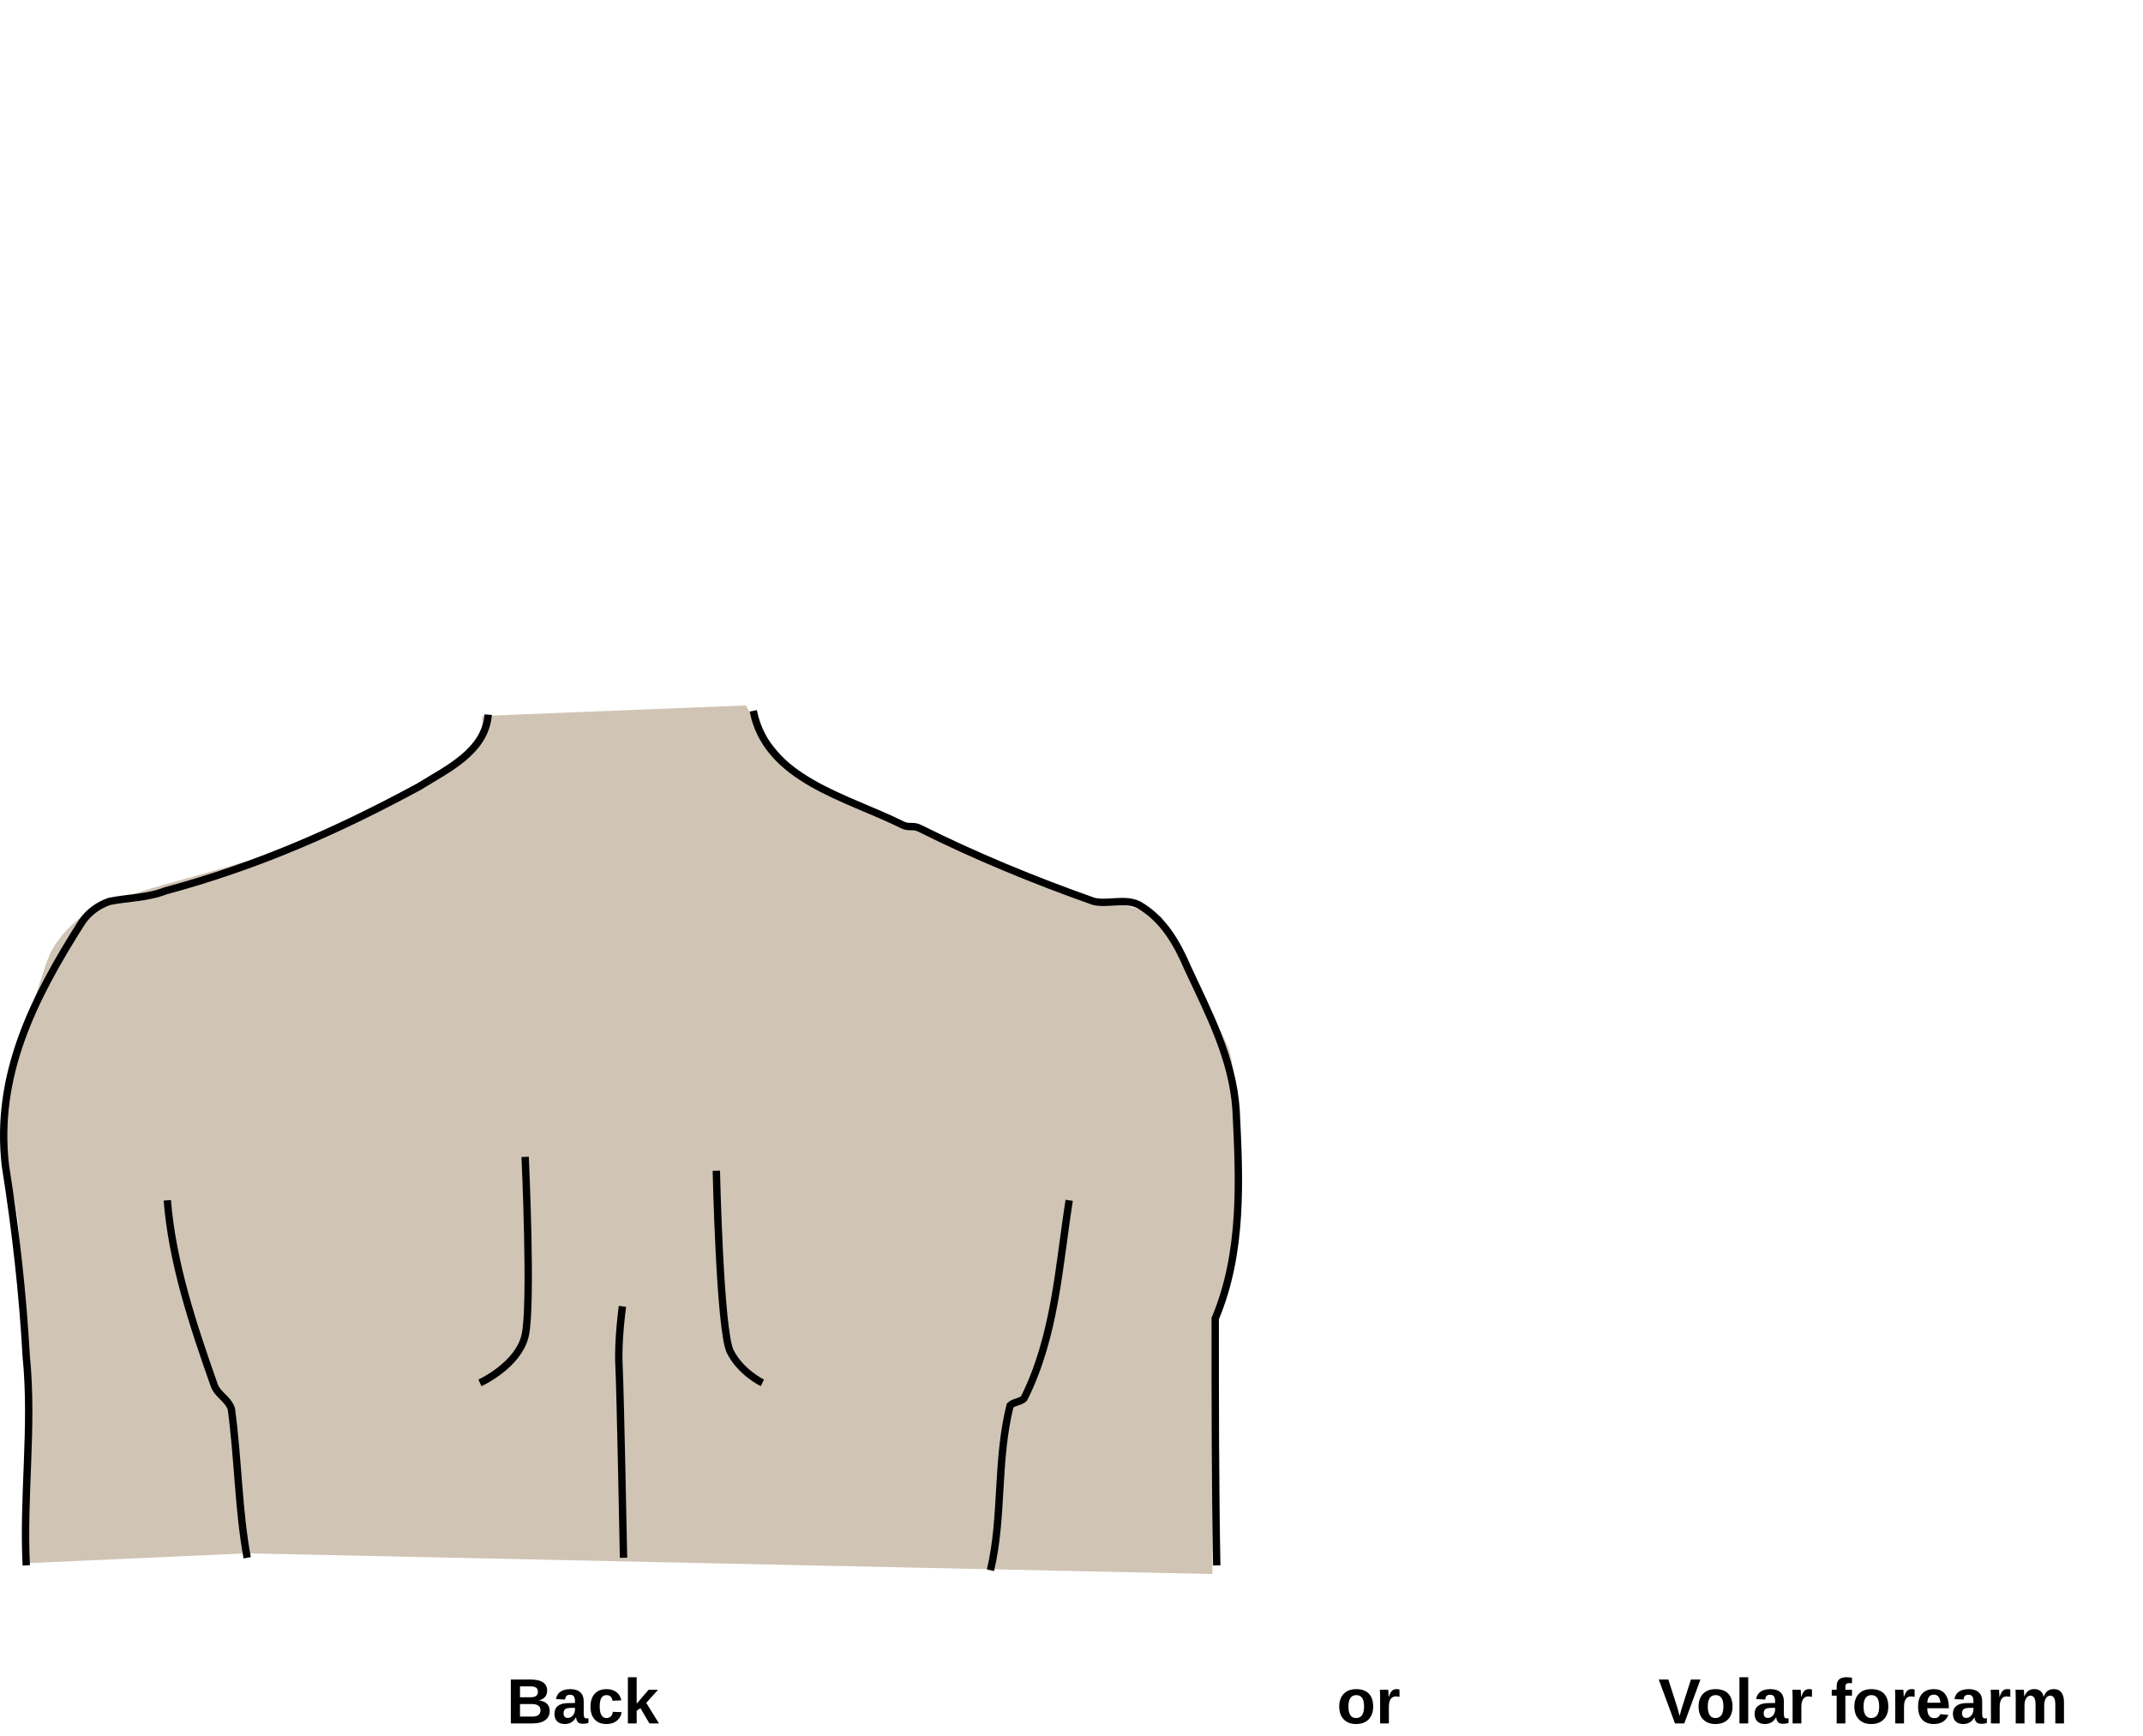
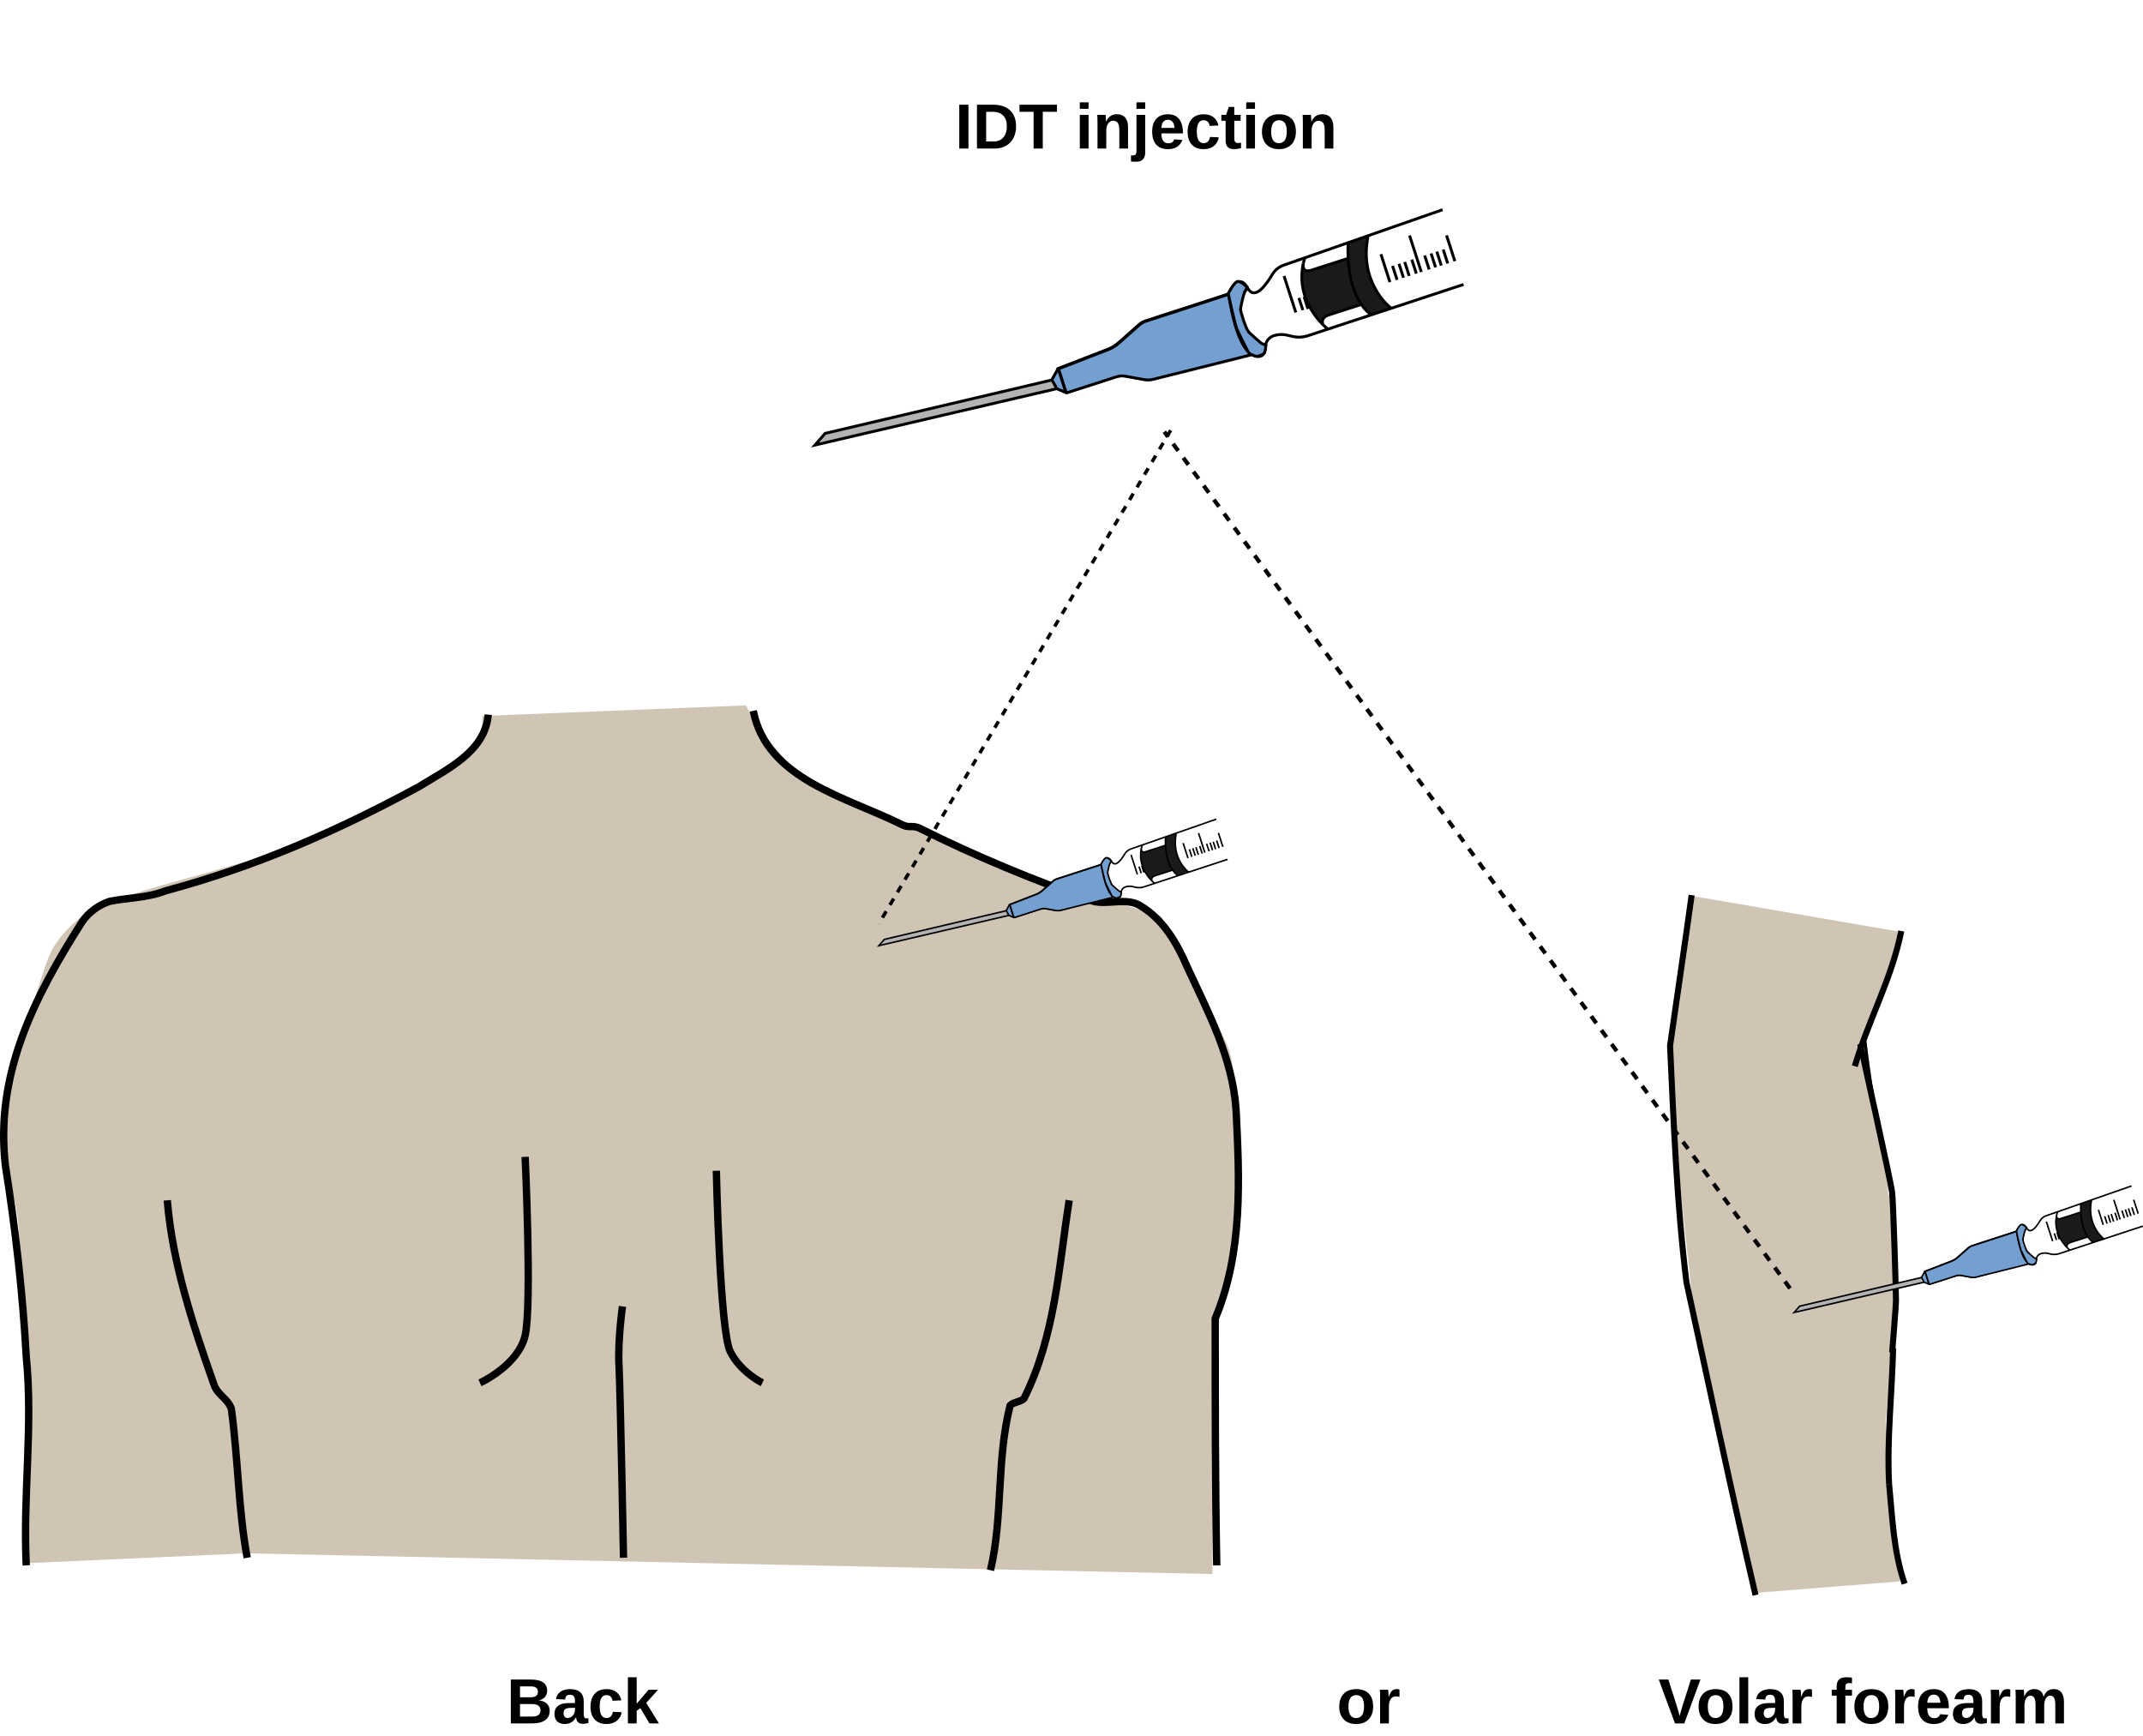
<svg xmlns="http://www.w3.org/2000/svg" version="1.1" viewBox="0 0 874.423 708.275" id="svg22" width="874.423" height="708.275">
  <defs id="defs1">
    <style id="style1">
      .st0 {
        font-family: Arial-BoldMT, Arial;
        font-size: 26px;
        font-weight: 700;
      }

      .st1 {
        stroke-dasharray: 3;
      }

      .st1, .st2, .st3, .st4, .st5 {
        stroke: #000;
        stroke-miterlimit: 10;
      }

      .st1, .st3, .st5 {
        fill: none;
      }

      .st2, .st3 {
        stroke-width: 2px;
      }

      .st2, .st4 {
        fill: #999;
      }

      .st6 {
        display: none;
      }

      .st4, .st5 {
        stroke-width: 3px;
      }
    </style>
  </defs>
-   <g id="layer1" transform="translate(-341.5679,-102.6371)" />
-   <g id="layer2" style="display:inline" transform="translate(-341.5679,-102.6371)">
-     <path style="fill:#d0c4b5;fill-opacity:1;stroke:none;stroke-width:4.37;paint-order:fill markers stroke" d="m 351.685,740.446 90.433,-4.06 394.154,8.453 0.595,-101.758 c 0,0 8.613,-27.274 10.048,-40.193 1.435,-12.919 0,-63.16 -4.306,-73.208 -4.306,-10.048 -27.274,-53.112 -27.274,-53.112 0,0 -20.096,-7.177 -28.709,-7.177 -8.613,0 -48.805,-20.096 -48.805,-20.096 l -68.902,-28.709 c 0,0 -11.484,-12.919 -15.79,-18.661 -4.306,-5.742 -7.177,-11.484 -7.177,-11.484 l -107.659,4.306 c 0,0 1.435,12.919 -7.177,17.225 -8.613,4.306 -48.805,30.144 -63.16,34.451 -14.355,4.306 -38.757,11.484 -54.547,15.79 -15.79,4.306 -22.967,7.177 -28.709,8.613 -5.742,1.435 -18.661,11.484 -22.967,21.532 -4.306,10.048 -17.225,55.983 -18.661,67.466 -1.435,11.484 4.306,28.709 5.742,40.193 1.435,11.484 1.435,45.934 2.871,63.16 1.435,17.225 0,77.268 0,77.268 z" id="path1" />
-     <path class="st5" d="m 555.842,574.633 c 0,0 2.837,60.699 0,72.913 -2.837,12.214 -18.441,19.292 -18.441,19.292" id="path3" />
-     <path class="st5" d="m 633.862,580.307 c 0,0 1.419,65.252 5.674,73.764 4.256,8.511 13.107,12.767 13.107,12.767" id="path4" />
-     <path class="st5" d="m 777.843,592.365 c -4.256,26.952 -5.674,55.323 -18.441,80.856 -1.419,1.419 -4.256,1.419 -5.674,2.837 -5.674,22.697 -2.837,45.393 -8.015,67.238" id="path5" />
-     <path class="st5" d="m 409.833,592.365 c 2.029,25.534 10.54,51.067 19.051,75.182 1.419,4.256 5.674,5.674 7.093,9.93 2.837,21.278 2.837,41.137 6.454,60.727" id="path6" />
-     <path class="st5" d="m 540.778,394.21 c -1.248,15.164 -16.852,22.257 -28.2,29.349 -34.045,18.441 -66.671,32.626 -103.553,42.556 -7.093,2.837 -15.604,2.837 -22.697,4.256 -4.256,1.419 -8.511,4.256 -11.348,8.511 -19.859,31.208 -35.463,62.415 -31.208,99.297 4.256,26.952 7.093,52.486 8.511,78.019 2.837,28.371 -1.419,56.741 0,85.112" id="path7" />
-     <path class="st5" d="m 648.926,392.65 c 5.504,28.073 38.13,35.165 60.827,46.514 2.837,1.419 4.256,0 7.093,1.419 22.697,11.348 46.812,21.278 70.927,29.789 5.674,1.419 12.767,-1.419 18.441,1.419 9.93,5.674 15.604,15.604 19.859,25.534 8.511,18.441 18.441,36.882 19.859,58.16 1.419,28.371 2.837,58.16 -8.511,85.112 0,34.045 0,66.671 0.624,100.716" id="path8" />
-     <path class="st5" d="m 595.561,635.63 c 0,0 -1.958,13.831 -1.419,24.115 0.539,10.284 1.844,78.459 1.844,78.459" id="path14" />
-     <text class="st0" id="text15" x="548.267" y="805.783" style="stroke-width:1.419">
+   <g id="layer1" transform="translate(-341.5679,-102.6371)" style="display:inline">
+     <text class="st0" id="text17" x="731.249" y="163.246" style="font-weight:700;font-size:26px;font-family:Arial-BoldMT, Arial;stroke-width:1.419">
+       <tspan x="731.249" y="163.246" id="tspan17" style="stroke-width:1.419">IDT injection</tspan>
+     </text>
+     <g id="g9">
+       <path class="st7" d="m 434.955,160.18 -6.247,-2.65 c -0.422,-0.18 -0.594,-0.684 -0.367,-1.079 l 3.44,-6.122" id="path41" style="fill:#74a0d1;fill-opacity:1;stroke:#000000;stroke-width:1.173px;stroke-miterlimit:10" transform="translate(341.5679,102.6371)" />
+       <path class="st7" d="m 516.36,141.335 c 0,0 -8.58,-4.581 -9.941,-12.173 -1.36,-7.591 2.635,-11.758 2.635,-11.758" id="path42" style="fill:none;stroke:#000000;stroke-width:1.173px;stroke-miterlimit:10" transform="translate(341.5679,102.6371)" />
+       <path class="st7" d="m 509.906,144.235 c 0,0 -10.546,-8.51 -8.658,-24.314" id="path43" style="fill:none;stroke:#000000;stroke-width:1.173px;stroke-miterlimit:10" transform="translate(341.5679,102.6371)" />
+       <line class="st7" x1="528.736" y1="127.485" x2="523.939" y2="112.604" id="line43" style="fill:none;stroke:#000000;stroke-width:1.173px;stroke-miterlimit:10" transform="translate(341.5679,102.6371)" />
+       <line class="st7" x1="531.617" y1="126.559" x2="530.01" y2="121.567" id="line44" style="fill:none;stroke:#000000;stroke-width:1.173px;stroke-miterlimit:10" transform="translate(341.5679,102.6371)" />
+       <line class="st7" x1="567.142" y1="115.109" x2="563.463" y2="103.703" id="line45" style="fill:none;stroke:#000000;stroke-width:1.173px;stroke-miterlimit:10" transform="translate(341.5679,102.6371)" />
+       <line class="st7" x1="570.054" y1="114.167" x2="568.213" y2="108.464" id="line46" style="fill:none;stroke:#000000;stroke-width:1.173px;stroke-miterlimit:10" transform="translate(341.5679,102.6371)" />
+       <line class="st7" x1="572.673" y1="113.323" x2="570.836" y2="107.62" id="line47" style="fill:none;stroke:#000000;stroke-width:1.173px;stroke-miterlimit:10" transform="translate(341.5679,102.6371)" />
+       <line class="st7" x1="575.003" y1="112.572" x2="573.166" y2="106.869" id="line48" style="fill:none;stroke:#000000;stroke-width:1.173px;stroke-miterlimit:10" transform="translate(341.5679,102.6371)" />
+       <line class="st7" x1="577.915" y1="111.634" x2="576.074" y2="105.931" id="line49" style="fill:none;stroke:#000000;stroke-width:1.173px;stroke-miterlimit:10" transform="translate(341.5679,102.6371)" />
+       <line class="st7" x1="579.952" y1="110.978" x2="575.155" y2="96.096" id="line50" style="fill:none;stroke:#000000;stroke-width:1.173px;stroke-miterlimit:10" transform="translate(341.5679,102.6371)" />
+       <line class="st7" x1="583.157" y1="109.946" x2="581.316" y2="104.242" id="line51" style="fill:none;stroke:#000000;stroke-width:1.173px;stroke-miterlimit:10" transform="translate(341.5679,102.6371)" />
+       <line class="st7" x1="585.776" y1="109.101" x2="583.939" y2="103.398" id="line52" style="fill:none;stroke:#000000;stroke-width:1.173px;stroke-miterlimit:10" transform="translate(341.5679,102.6371)" />
+       <line class="st7" x1="588.106" y1="108.351" x2="586.265" y2="102.647" id="line53" style="fill:none;stroke:#000000;stroke-width:1.173px;stroke-miterlimit:10" transform="translate(341.5679,102.6371)" />
+       <line class="st7" x1="590.725" y1="107.506" x2="588.888" y2="101.803" id="line54" style="fill:none;stroke:#000000;stroke-width:1.173px;stroke-miterlimit:10" transform="translate(341.5679,102.6371)" />
+       <line class="st7" x1="593.637" y1="106.568" x2="590.24" y2="96.033" id="line55" style="fill:none;stroke:#000000;stroke-width:1.173px;stroke-miterlimit:10" transform="translate(341.5679,102.6371)" />
+       <path class="st9" d="m 550.067,99.02 8.08,-2.822 0.067,0.192 c -3.772,18.818 8.569,28.727 9.44,29.4 l -8.099,2.666 c 0,0 -1.939,-1.11 -4.065,-4.245 -2.33,-3.432 -4.89,-9.296 -5.394,-18.798 -0.106,-1.97 -0.121,-4.097 -0.027,-6.391 z" id="path55" style="fill:#1a1a1a;stroke-width:0.391" transform="translate(341.5679,102.6371)" />
+       <path class="st9" d="m 531.765,107.694 c -0.086,0.579 -0.399,3.753 3.327,2.549 4.093,-1.317 15.003,-4.835 15.003,-4.835 0.504,9.503 3.065,15.362 5.394,18.798 0,0 -9.561,3.08 -13.283,4.28 -3.721,1.2 -2.455,3.85 -2.4,3.964 -3.639,-3.655 -10.679,-12.556 -8.037,-24.76 z" id="path56" style="fill:#1a1a1a;stroke-width:0.391" transform="translate(341.5679,102.6371)" />
+       <path class="st7" d="m 588.63,85.557 -30.482,10.64 -8.08,2.822 -17.63,6.153 -8.612,3.006 c -1.974,0.692 -3.651,2.048 -4.714,3.85 -2.392,4.069 -7.13,10.738 -9.988,5.559 -3.948,-7.146 -7.877,2.334 -7.877,2.334 l -34.173,11.113 c -0.883,0.356 -1.697,0.86 -2.416,1.493 l -8.26,7.314 c -1.302,1.157 -2.803,2.068 -4.425,2.693 l -20.19,7.798 3.088,9.585 c 0.047,0.149 0.207,0.231 0.352,0.184 l 20.167,-6.501 c 1.2,-0.387 2.482,-0.473 3.725,-0.246 l 7.521,1.368 c 1.317,0.238 2.674,0.188 3.972,-0.152 l 39.301,-10.328 c 0,0 6.36,4.155 6.458,-2.904 0.027,-1.978 1.501,-3.768 3.377,-4.374 0.891,-0.289 1.818,-0.45 2.748,-0.489 0.926,-0.031 1.861,0.062 2.771,0.281 l 1.97,0.473 c 2.13,0.512 4.362,0.422 6.446,-0.262 l 8.146,-2.682 17.731,-5.836 8.099,-2.666 29.529,-9.71" id="path57" style="fill:none;stroke:#000000;stroke-width:1.173px;stroke-miterlimit:10" transform="translate(341.5679,102.6371)" />
+       <path class="st7" d="m 510.925,144.677 -40.189,10.041 c -1.298,0.34 -2.654,0.391 -3.972,0.152 l -7.521,-1.368 c -1.243,-0.227 -2.525,-0.141 -3.725,0.246 l -20.167,6.501 c -0.145,0.047 -0.305,-0.035 -0.352,-0.184 l -3.088,-9.585 20.19,-7.798 c 1.622,-0.625 3.123,-1.536 4.425,-2.693 l 8.26,-7.314 c 0.719,-0.633 1.532,-1.138 2.416,-1.493 l 34.173,-11.113 c 0,0 2.635,20.998 9.55,24.608 z" id="path57-2" style="fill:#74a0d1;fill-opacity:1;stroke:#000000;stroke-width:1.173px;stroke-miterlimit:10" transform="translate(341.5679,102.6371)" />
+       <path class="st7" d="m 531.781,107.616 c 0.176,-0.801 0.395,-1.618 0.657,-2.447" id="path58" style="fill:none;stroke:#000000;stroke-width:1.173px;stroke-miterlimit:10" transform="translate(341.5679,102.6371)" />
+       <path class="st7" d="m 539.802,132.454 c -3.639,-3.655 -10.679,-12.556 -8.037,-24.76" id="path59" style="fill:none;stroke:#000000;stroke-width:1.173px;stroke-miterlimit:10" transform="translate(341.5679,102.6371)" />
+       <path class="st7" d="m 541.823,134.283 c 0,0 -0.825,-0.633 -2.017,-1.826" id="path60" style="fill:none;stroke:#000000;stroke-width:1.173px;stroke-miterlimit:10" transform="translate(341.5679,102.6371)" />
+       <path class="st7" d="m 559.554,128.451 c 0,0 -1.939,-1.11 -4.065,-4.245 -2.33,-3.432 -4.89,-9.296 -5.394,-18.798 -0.106,-1.97 -0.121,-4.097 -0.027,-6.391 v 0" id="path61" style="fill:none;stroke:#000000;stroke-width:1.173px;stroke-miterlimit:10" transform="translate(341.5679,102.6371)" />
+       <path class="st7" d="m 567.701,125.824 c 0,0 -0.016,-0.012 -0.051,-0.039 -0.872,-0.672 -13.209,-10.582 -9.44,-29.4" id="path62" style="fill:none;stroke:#000000;stroke-width:1.173px;stroke-miterlimit:10" transform="translate(341.5679,102.6371)" />
+       <path class="st7" d="m 539.802,132.458 v 0 c -0.055,-0.117 -1.239,-2.795 2.4,-3.968 3.639,-1.173 13.283,-4.28 13.283,-4.28" id="path63" style="fill:none;stroke:#000000;stroke-width:1.173px;stroke-miterlimit:10" transform="translate(341.5679,102.6371)" />
+       <path class="st7" d="m 531.781,107.608 c 0,0 0,0 0,0.008 0,0.012 -0.008,0.043 -0.016,0.078 -0.086,0.579 -0.399,3.753 3.327,2.549 4.093,-1.317 15.003,-4.835 15.003,-4.835" id="path64" style="fill:none;stroke:#000000;stroke-width:1.173px;stroke-miterlimit:10" transform="translate(341.5679,102.6371)" />
+       <line x1="531.331" y1="119.605" x2="533.567" y2="126.547" id="line65" style="stroke-width:0.391" transform="translate(341.5679,102.6371)" />
+       <path class="st5" d="M 523.115,133.611" id="path66" style="stroke:#000000;stroke-width:1.173px;stroke-miterlimit:10" transform="translate(341.5679,102.6371)" />
+       <line class="st7" x1="533.708" y1="126.031" x2="532.098" y2="121.039" id="line66" style="fill:none;stroke:#000000;stroke-width:1.173px;stroke-miterlimit:10" transform="translate(341.5679,102.6371)" />
+       <polyline class="st7" points="599.65 544.63 362.69 600.42 352.1 612.62 604.31 553.8" id="polyline71" style="fill:#b3b3b3;stroke:#000000;stroke-width:3px;stroke-miterlimit:10" transform="matrix(0.3909008,0,0,0.3909008,536.4783,44.74549)" />
+       <path class="st7" d="M 368.294,169.003" id="path71" style="fill:none;stroke:#000000;stroke-width:1.173px;stroke-miterlimit:10" transform="translate(341.5679,102.6371)" />
+       <path class="st7" d="M 416.727,173.057" id="path72" style="fill:none;stroke:#000000;stroke-width:1.173px;stroke-miterlimit:10" transform="translate(341.5679,102.6371)" />
+       <path class="st7" d="M 377.715,171.778" id="path73" style="fill:none;stroke:#000000;stroke-width:1.173px;stroke-miterlimit:10" transform="translate(341.5679,102.6371)" />
+       <path class="st7" d="M 386.909,149.61" id="path75" style="fill:none;stroke:#000000;stroke-width:1.173px;stroke-miterlimit:10" transform="translate(341.5679,102.6371)" />
+       <path style="fill:#74a0d1;fill-opacity:1;stroke:#000000;stroke-width:1.173;stroke-dasharray:none;paint-order:fill markers stroke" d="m 429.082,154.772 1.971,3.478" id="path1-2" transform="translate(341.5679,102.6371)" />
+       <path style="fill:#74a0d1;fill-opacity:1;stroke:#000000;stroke-width:1.173;stroke-dasharray:none;paint-order:fill markers stroke" d="m 501.235,119.648 c 0,0 2.553,-4.937 3.915,-4.851 1.362,0.085 3.745,2.383 3.745,2.383 0,0 -0.766,1.447 -1.106,2.128 -0.34,0.681 -1.617,6.043 -1.617,6.894 0,0.851 2.298,8.511 3.575,9.533 1.277,1.021 4.766,4.426 5.277,4.511 0.511,0.085 1.532,0.766 1.532,0.766 0,0 -0.34,2.979 -0.851,3.319 -0.511,0.34 -2.639,1.277 -3.319,1.021 -0.681,-0.255 -2.553,-0.936 -2.894,-1.447 -0.34,-0.511 -4.596,-9.022 -4.937,-9.958 -0.34,-0.936 -3.319,-12.937 -3.319,-14.299 z" id="path2-2" transform="translate(341.5679,102.6371)" />
+     </g>
+     <path style="display:inline;fill:#d0c4b5;fill-opacity:1;stroke:none;stroke-width:4.37;paint-order:fill markers stroke" d="m 351.685,740.446 90.433,-4.06 394.154,8.453 0.595,-101.758 c 0,0 8.613,-27.274 10.048,-40.193 1.435,-12.919 0,-63.16 -4.306,-73.208 -4.306,-10.048 -27.274,-53.112 -27.274,-53.112 0,0 -20.096,-7.177 -28.709,-7.177 -8.613,0 -48.805,-20.096 -48.805,-20.096 l -68.902,-28.709 c 0,0 -11.484,-12.919 -15.79,-18.661 -4.306,-5.742 -7.177,-11.484 -7.177,-11.484 l -107.659,4.306 c 0,0 1.435,12.919 -7.177,17.225 -8.613,4.306 -48.805,30.144 -63.16,34.451 -14.355,4.306 -38.757,11.484 -54.547,15.79 -15.79,4.306 -22.967,7.177 -28.709,8.613 -5.742,1.435 -18.661,11.484 -22.967,21.532 -4.306,10.048 -17.225,55.983 -18.661,67.466 -1.435,11.484 4.306,28.709 5.742,40.193 1.435,11.484 1.435,45.934 2.871,63.16 1.435,17.225 0,77.268 0,77.268 z" id="path1" />
+     <path class="st5" d="m 555.842,574.633 c 0,0 2.837,60.699 0,72.913 -2.837,12.214 -18.441,19.292 -18.441,19.292" id="path3" style="display:inline" />
+     <path class="st5" d="m 633.862,580.307 c 0,0 1.419,65.252 5.674,73.764 4.256,8.511 13.107,12.767 13.107,12.767" id="path4" style="display:inline" />
+     <path class="st5" d="m 777.843,592.365 c -4.256,26.952 -5.674,55.323 -18.441,80.856 -1.419,1.419 -4.256,1.419 -5.674,2.837 -5.674,22.697 -2.837,45.393 -8.015,67.238" id="path5" style="display:inline" />
+     <path class="st5" d="m 409.833,592.365 c 2.029,25.534 10.54,51.067 19.051,75.182 1.419,4.256 5.674,5.674 7.093,9.93 2.837,21.278 2.837,41.137 6.454,60.727" id="path6" style="display:inline" />
+     <path class="st5" d="m 540.778,394.21 c -1.248,15.164 -16.852,22.257 -28.2,29.349 -34.045,18.441 -66.671,32.626 -103.553,42.556 -7.093,2.837 -15.604,2.837 -22.697,4.256 -4.256,1.419 -8.511,4.256 -11.348,8.511 -19.859,31.208 -35.463,62.415 -31.208,99.297 4.256,26.952 7.093,52.486 8.511,78.019 2.837,28.371 -1.419,56.741 0,85.112" id="path7" style="display:inline" />
+     <path class="st5" d="m 648.926,392.65 c 5.504,28.073 38.13,35.165 60.827,46.514 2.837,1.419 4.256,0 7.093,1.419 22.697,11.348 46.812,21.278 70.927,29.789 5.674,1.419 12.767,-1.419 18.441,1.419 9.93,5.674 15.604,15.604 19.859,25.534 8.511,18.441 18.441,36.882 19.859,58.16 1.419,28.371 2.837,58.16 -8.511,85.112 0,34.045 0,66.671 0.624,100.716" id="path8" style="display:inline" />
+     <path class="st5" d="m 595.561,635.63 c 0,0 -1.958,13.831 -1.419,24.115 0.539,10.284 1.844,78.459 1.844,78.459" id="path14" style="display:inline" />
+     <text class="st0" id="text15" x="548.267" y="805.783" style="display:inline;stroke-width:1.419">
      <tspan x="548.267" y="805.783" id="tspan15" style="stroke-width:1.419">Back</tspan>
    </text>
+     <g id="g9-0" transform="matrix(0.5376224,0,0,0.5376224,337.764,335.671)" style="display:inline">
+       <path class="st7" d="m 434.955,160.18 -6.247,-2.65 c -0.422,-0.18 -0.594,-0.684 -0.367,-1.079 l 3.44,-6.122" id="path41-1" style="fill:#74a0d1;fill-opacity:1;stroke:#000000;stroke-width:1.173px;stroke-miterlimit:10" transform="translate(341.5679,102.6371)" />
+       <path class="st7" d="m 516.36,141.335 c 0,0 -8.58,-4.581 -9.941,-12.173 -1.36,-7.591 2.635,-11.758 2.635,-11.758" id="path42-8" style="fill:none;stroke:#000000;stroke-width:1.173px;stroke-miterlimit:10" transform="translate(341.5679,102.6371)" />
+       <path class="st7" d="m 509.906,144.235 c 0,0 -10.546,-8.51 -8.658,-24.314" id="path43-7" style="fill:none;stroke:#000000;stroke-width:1.173px;stroke-miterlimit:10" transform="translate(341.5679,102.6371)" />
+       <line class="st7" x1="528.736" y1="127.485" x2="523.939" y2="112.604" id="line43-6" style="fill:none;stroke:#000000;stroke-width:1.173px;stroke-miterlimit:10" transform="translate(341.5679,102.6371)" />
+       <line class="st7" x1="531.617" y1="126.559" x2="530.01" y2="121.567" id="line44-0" style="fill:none;stroke:#000000;stroke-width:1.173px;stroke-miterlimit:10" transform="translate(341.5679,102.6371)" />
+       <line class="st7" x1="567.142" y1="115.109" x2="563.463" y2="103.703" id="line45-0" style="fill:none;stroke:#000000;stroke-width:1.173px;stroke-miterlimit:10" transform="translate(341.5679,102.6371)" />
+       <line class="st7" x1="570.054" y1="114.167" x2="568.213" y2="108.464" id="line46-9" style="fill:none;stroke:#000000;stroke-width:1.173px;stroke-miterlimit:10" transform="translate(341.5679,102.6371)" />
+       <line class="st7" x1="572.673" y1="113.323" x2="570.836" y2="107.62" id="line47-5" style="fill:none;stroke:#000000;stroke-width:1.173px;stroke-miterlimit:10" transform="translate(341.5679,102.6371)" />
+       <line class="st7" x1="575.003" y1="112.572" x2="573.166" y2="106.869" id="line48-6" style="fill:none;stroke:#000000;stroke-width:1.173px;stroke-miterlimit:10" transform="translate(341.5679,102.6371)" />
+       <line class="st7" x1="577.915" y1="111.634" x2="576.074" y2="105.931" id="line49-2" style="fill:none;stroke:#000000;stroke-width:1.173px;stroke-miterlimit:10" transform="translate(341.5679,102.6371)" />
+       <line class="st7" x1="579.952" y1="110.978" x2="575.155" y2="96.096" id="line50-8" style="fill:none;stroke:#000000;stroke-width:1.173px;stroke-miterlimit:10" transform="translate(341.5679,102.6371)" />
+       <line class="st7" x1="583.157" y1="109.946" x2="581.316" y2="104.242" id="line51-5" style="fill:none;stroke:#000000;stroke-width:1.173px;stroke-miterlimit:10" transform="translate(341.5679,102.6371)" />
+       <line class="st7" x1="585.776" y1="109.101" x2="583.939" y2="103.398" id="line52-9" style="fill:none;stroke:#000000;stroke-width:1.173px;stroke-miterlimit:10" transform="translate(341.5679,102.6371)" />
+       <line class="st7" x1="588.106" y1="108.351" x2="586.265" y2="102.647" id="line53-4" style="fill:none;stroke:#000000;stroke-width:1.173px;stroke-miterlimit:10" transform="translate(341.5679,102.6371)" />
+       <line class="st7" x1="590.725" y1="107.506" x2="588.888" y2="101.803" id="line54-3" style="fill:none;stroke:#000000;stroke-width:1.173px;stroke-miterlimit:10" transform="translate(341.5679,102.6371)" />
+       <line class="st7" x1="593.637" y1="106.568" x2="590.24" y2="96.033" id="line55-9" style="fill:none;stroke:#000000;stroke-width:1.173px;stroke-miterlimit:10" transform="translate(341.5679,102.6371)" />
+       <path class="st9" d="m 550.067,99.02 8.08,-2.822 0.067,0.192 c -3.772,18.818 8.569,28.727 9.44,29.4 l -8.099,2.666 c 0,0 -1.939,-1.11 -4.065,-4.245 -2.33,-3.432 -4.89,-9.296 -5.394,-18.798 -0.106,-1.97 -0.121,-4.097 -0.027,-6.391 z" id="path55-0" style="fill:#1a1a1a;stroke-width:0.391" transform="translate(341.5679,102.6371)" />
+       <path class="st9" d="m 531.765,107.694 c -0.086,0.579 -0.399,3.753 3.327,2.549 4.093,-1.317 15.003,-4.835 15.003,-4.835 0.504,9.503 3.065,15.362 5.394,18.798 0,0 -9.561,3.08 -13.283,4.28 -3.721,1.2 -2.455,3.85 -2.4,3.964 -3.639,-3.655 -10.679,-12.556 -8.037,-24.76 z" id="path56-5" style="fill:#1a1a1a;stroke-width:0.391" transform="translate(341.5679,102.6371)" />
+       <path class="st7" d="m 588.63,85.557 -30.482,10.64 -8.08,2.822 -17.63,6.153 -8.612,3.006 c -1.974,0.692 -3.651,2.048 -4.714,3.85 -2.392,4.069 -7.13,10.738 -9.988,5.559 -3.948,-7.146 -7.877,2.334 -7.877,2.334 l -34.173,11.113 c -0.883,0.356 -1.697,0.86 -2.416,1.493 l -8.26,7.314 c -1.302,1.157 -2.803,2.068 -4.425,2.693 l -20.19,7.798 3.088,9.585 c 0.047,0.149 0.207,0.231 0.352,0.184 l 20.167,-6.501 c 1.2,-0.387 2.482,-0.473 3.725,-0.246 l 7.521,1.368 c 1.317,0.238 2.674,0.188 3.972,-0.152 l 39.301,-10.328 c 0,0 6.36,4.155 6.458,-2.904 0.027,-1.978 1.501,-3.768 3.377,-4.374 0.891,-0.289 1.818,-0.45 2.748,-0.489 0.926,-0.031 1.861,0.062 2.771,0.281 l 1.97,0.473 c 2.13,0.512 4.362,0.422 6.446,-0.262 l 8.146,-2.682 17.731,-5.836 8.099,-2.666 29.529,-9.71" id="path57-6" style="fill:none;stroke:#000000;stroke-width:1.173px;stroke-miterlimit:10" transform="translate(341.5679,102.6371)" />
+       <path class="st7" d="m 510.925,144.677 -40.189,10.041 c -1.298,0.34 -2.654,0.391 -3.972,0.152 l -7.521,-1.368 c -1.243,-0.227 -2.525,-0.141 -3.725,0.246 l -20.167,6.501 c -0.145,0.047 -0.305,-0.035 -0.352,-0.184 l -3.088,-9.585 20.19,-7.798 c 1.622,-0.625 3.123,-1.536 4.425,-2.693 l 8.26,-7.314 c 0.719,-0.633 1.532,-1.138 2.416,-1.493 l 34.173,-11.113 c 0,0 2.635,20.998 9.55,24.608 z" id="path57-2-3" style="fill:#74a0d1;fill-opacity:1;stroke:#000000;stroke-width:1.173px;stroke-miterlimit:10" transform="translate(341.5679,102.6371)" />
+       <path class="st7" d="m 531.781,107.616 c 0.176,-0.801 0.395,-1.618 0.657,-2.447" id="path58-6" style="fill:none;stroke:#000000;stroke-width:1.173px;stroke-miterlimit:10" transform="translate(341.5679,102.6371)" />
+       <path class="st7" d="m 539.802,132.454 c -3.639,-3.655 -10.679,-12.556 -8.037,-24.76" id="path59-3" style="fill:none;stroke:#000000;stroke-width:1.173px;stroke-miterlimit:10" transform="translate(341.5679,102.6371)" />
+       <path class="st7" d="m 541.823,134.283 c 0,0 -0.825,-0.633 -2.017,-1.826" id="path60-0" style="fill:none;stroke:#000000;stroke-width:1.173px;stroke-miterlimit:10" transform="translate(341.5679,102.6371)" />
+       <path class="st7" d="m 559.554,128.451 c 0,0 -1.939,-1.11 -4.065,-4.245 -2.33,-3.432 -4.89,-9.296 -5.394,-18.798 -0.106,-1.97 -0.121,-4.097 -0.027,-6.391 v 0" id="path61-8" style="fill:none;stroke:#000000;stroke-width:1.173px;stroke-miterlimit:10" transform="translate(341.5679,102.6371)" />
+       <path class="st7" d="m 567.701,125.824 c 0,0 -0.016,-0.012 -0.051,-0.039 -0.872,-0.672 -13.209,-10.582 -9.44,-29.4" id="path62-4" style="fill:none;stroke:#000000;stroke-width:1.173px;stroke-miterlimit:10" transform="translate(341.5679,102.6371)" />
+       <path class="st7" d="m 539.802,132.458 v 0 c -0.055,-0.117 -1.239,-2.795 2.4,-3.968 3.639,-1.173 13.283,-4.28 13.283,-4.28" id="path63-0" style="fill:none;stroke:#000000;stroke-width:1.173px;stroke-miterlimit:10" transform="translate(341.5679,102.6371)" />
+       <path class="st7" d="m 531.781,107.608 c 0,0 0,0 0,0.008 0,0.012 -0.008,0.043 -0.016,0.078 -0.086,0.579 -0.399,3.753 3.327,2.549 4.093,-1.317 15.003,-4.835 15.003,-4.835" id="path64-4" style="fill:none;stroke:#000000;stroke-width:1.173px;stroke-miterlimit:10" transform="translate(341.5679,102.6371)" />
+       <line x1="531.331" y1="119.605" x2="533.567" y2="126.547" id="line65-6" style="stroke-width:0.391" transform="translate(341.5679,102.6371)" />
+       <path class="st5" d="M 523.115,133.611" id="path66-4" style="fill:none;stroke:#000000;stroke-width:1.173px;stroke-miterlimit:10" transform="translate(341.5679,102.6371)" />
+       <line class="st7" x1="533.708" y1="126.031" x2="532.098" y2="121.039" id="line66-6" style="fill:none;stroke:#000000;stroke-width:1.173px;stroke-miterlimit:10" transform="translate(341.5679,102.6371)" />
+       <polyline class="st7" points="599.65 544.63 362.69 600.42 352.1 612.62 604.31 553.8" id="polyline71-4" style="fill:#b3b3b3;stroke:#000000;stroke-width:3px;stroke-miterlimit:10" transform="matrix(0.3909008,0,0,0.3909008,536.4783,44.74549)" />
+       <path class="st7" d="M 368.294,169.003" id="path71-3" style="fill:none;stroke:#000000;stroke-width:1.173px;stroke-miterlimit:10" transform="translate(341.5679,102.6371)" />
+       <path class="st7" d="M 416.727,173.057" id="path72-8" style="fill:none;stroke:#000000;stroke-width:1.173px;stroke-miterlimit:10" transform="translate(341.5679,102.6371)" />
+       <path class="st7" d="M 377.715,171.778" id="path73-4" style="fill:none;stroke:#000000;stroke-width:1.173px;stroke-miterlimit:10" transform="translate(341.5679,102.6371)" />
+       <path class="st7" d="M 386.909,149.61" id="path75-0" style="fill:none;stroke:#000000;stroke-width:1.173px;stroke-miterlimit:10" transform="translate(341.5679,102.6371)" />
+       <path style="fill:#74a0d1;fill-opacity:1;stroke:#000000;stroke-width:1.173;stroke-dasharray:none;paint-order:fill markers stroke" d="m 429.082,154.772 1.971,3.478" id="path1-2-0" transform="translate(341.5679,102.6371)" />
+       <path style="fill:#74a0d1;fill-opacity:1;stroke:#000000;stroke-width:1.173;stroke-dasharray:none;paint-order:fill markers stroke" d="m 501.235,119.648 c 0,0 2.553,-4.937 3.915,-4.851 1.362,0.085 3.745,2.383 3.745,2.383 0,0 -0.766,1.447 -1.106,2.128 -0.34,0.681 -1.617,6.043 -1.617,6.894 0,0.851 2.298,8.511 3.575,9.533 1.277,1.021 4.766,4.426 5.277,4.511 0.511,0.085 1.532,0.766 1.532,0.766 0,0 -0.34,2.979 -0.851,3.319 -0.511,0.34 -2.639,1.277 -3.319,1.021 -0.681,-0.255 -2.553,-0.936 -2.894,-1.447 -0.34,-0.511 -4.596,-9.022 -4.937,-9.958 -0.34,-0.936 -3.319,-12.937 -3.319,-14.299 z" id="path2-2-9" transform="translate(341.5679,102.6371)" />
+     </g>
+     <line class="st1" x1="477.685" y1="175.568" x2="358.528" y2="377" id="line19" style="display:inline;fill:none;stroke:#000000;stroke-width:1.419;stroke-miterlimit:10;stroke-dasharray:3" transform="translate(341.5679,102.6371)" />
  </g>
-   <g id="layer3" style="display:inline" transform="translate(-341.5679,-102.6371)">
-     <text class="st0" id="text16" x="1018.227" y="805.783" style="stroke-width:1.419">
+   <g id="layer2" style="display:inline" transform="translate(-341.5679,-102.6371)">
+     <text class="st0" id="text19" x="887.013" y="805.783" style="display:inline;stroke-width:1.419">
+       <tspan x="887.013" y="805.783" id="tspan19" style="stroke-width:1.419">or</tspan>
+     </text>
+     <path style="display:inline;fill:#d0c4b5;fill-opacity:1;stroke:none;stroke-width:3;stroke-dasharray:none;paint-order:fill markers stroke" d="m 1031.67,468.121 86.987,14.977 -18.494,50.061 c 0,0 13.005,47.112 11.732,56.018 -0.326,2.279 8.886,0.358 -0.796,91.902 -0.789,7.463 2.878,56.405 4.029,59.283 1.151,2.878 1.727,7.482 1.727,7.482 l -58.132,4.605 c 0,0 -26.476,-113.962 -26.476,-117.415 0,-3.453 -8.633,-78.277 -8.633,-83.457 0,-5.18 0.576,-33.383 0.576,-37.412 0,-4.029 7.482,-46.045 7.482,-46.045 z" id="path9" />
+     <path class="st5" d="m 1031.823,467.847 c -2.767,20.237 -5.931,41.09 -8.811,61.449 1.516,32.101 2.748,64.694 6.702,96.559 9.308,42.516 18.228,85.135 28.179,127.562" id="path26" style="display:inline;fill:none;stroke:#000000;stroke-width:2.466;stroke-miterlimit:10;stroke-dasharray:none" />
+     <path class="st5" d="m 1098.39,537.646 c 5.592,-18.794 15.165,-35.946 18.971,-55.169" id="path27" style="display:inline;fill:none;stroke:#000000;stroke-width:2.466;stroke-miterlimit:10;stroke-dasharray:none" />
+     <path class="st5" d="m 1114.046,652.673 c -0.469,18.642 -2.599,37.133 -1.656,55.427" id="path28" style="display:inline;fill:none;stroke:#000000;stroke-width:2.466;stroke-miterlimit:10;stroke-dasharray:none" />
+     <path class="st5" d="m 1118.726,748.794 c -4.553,-13.041 -4.985,-27.096 -6.336,-40.695" id="path29" style="display:inline;fill:none;stroke:#000000;stroke-width:2.466;stroke-miterlimit:10;stroke-dasharray:none" />
+     <path class="st5" d="m 1102.568,527.512 c 1.7,14.185 3.896,28.6 7.246,42.735" id="path32" style="display:inline;fill:none;stroke:#000000;stroke-width:1.208px;stroke-miterlimit:10" />
+     <path style="display:inline;fill:none;stroke:#000000;stroke-width:2.466;paint-order:fill markers stroke" d="m 1100.597,528.577 c 0,0 12.516,55.962 13.037,60.656 0.521,4.693 1.564,41.198 1.564,43.805 0,2.607 -1.564,21.381 -1.564,21.381" id="path2" />
+     <line class="st1" x1="1071.975" y1="628.318" x2="816.642" y2="278.788" id="line20" style="display:inline;fill:none;stroke:#000000;stroke-width:1.668;stroke-miterlimit:10;stroke-dasharray:3.527" />
+     <g id="g9-7" transform="matrix(0.5376224,0,0,0.5376224,711.2303,485.3181)" style="display:inline">
+       <path class="st7" d="m 434.955,160.18 -6.247,-2.65 c -0.422,-0.18 -0.594,-0.684 -0.367,-1.079 l 3.44,-6.122" id="path41-5" style="fill:#74a0d1;fill-opacity:1;stroke:#000000;stroke-width:1.173px;stroke-miterlimit:10" transform="translate(341.5679,102.6371)" />
+       <path class="st7" d="m 516.36,141.335 c 0,0 -8.58,-4.581 -9.941,-12.173 -1.36,-7.591 2.635,-11.758 2.635,-11.758" id="path42-7" style="fill:none;stroke:#000000;stroke-width:1.173px;stroke-miterlimit:10" transform="translate(341.5679,102.6371)" />
+       <path class="st7" d="m 509.906,144.235 c 0,0 -10.546,-8.51 -8.658,-24.314" id="path43-2" style="fill:none;stroke:#000000;stroke-width:1.173px;stroke-miterlimit:10" transform="translate(341.5679,102.6371)" />
+       <line class="st7" x1="528.736" y1="127.485" x2="523.939" y2="112.604" id="line43-9" style="fill:none;stroke:#000000;stroke-width:1.173px;stroke-miterlimit:10" transform="translate(341.5679,102.6371)" />
+       <line class="st7" x1="531.617" y1="126.559" x2="530.01" y2="121.567" id="line44-7" style="fill:none;stroke:#000000;stroke-width:1.173px;stroke-miterlimit:10" transform="translate(341.5679,102.6371)" />
+       <line class="st7" x1="567.142" y1="115.109" x2="563.463" y2="103.703" id="line45-5" style="fill:none;stroke:#000000;stroke-width:1.173px;stroke-miterlimit:10" transform="translate(341.5679,102.6371)" />
+       <line class="st7" x1="570.054" y1="114.167" x2="568.213" y2="108.464" id="line46-6" style="fill:none;stroke:#000000;stroke-width:1.173px;stroke-miterlimit:10" transform="translate(341.5679,102.6371)" />
+       <line class="st7" x1="572.673" y1="113.323" x2="570.836" y2="107.62" id="line47-53" style="fill:none;stroke:#000000;stroke-width:1.173px;stroke-miterlimit:10" transform="translate(341.5679,102.6371)" />
+       <line class="st7" x1="575.003" y1="112.572" x2="573.166" y2="106.869" id="line48-0" style="fill:none;stroke:#000000;stroke-width:1.173px;stroke-miterlimit:10" transform="translate(341.5679,102.6371)" />
+       <line class="st7" x1="577.915" y1="111.634" x2="576.074" y2="105.931" id="line49-4" style="fill:none;stroke:#000000;stroke-width:1.173px;stroke-miterlimit:10" transform="translate(341.5679,102.6371)" />
+       <line class="st7" x1="579.952" y1="110.978" x2="575.155" y2="96.096" id="line50-85" style="fill:none;stroke:#000000;stroke-width:1.173px;stroke-miterlimit:10" transform="translate(341.5679,102.6371)" />
+       <line class="st7" x1="583.157" y1="109.946" x2="581.316" y2="104.242" id="line51-55" style="fill:none;stroke:#000000;stroke-width:1.173px;stroke-miterlimit:10" transform="translate(341.5679,102.6371)" />
+       <line class="st7" x1="585.776" y1="109.101" x2="583.939" y2="103.398" id="line52-4" style="fill:none;stroke:#000000;stroke-width:1.173px;stroke-miterlimit:10" transform="translate(341.5679,102.6371)" />
+       <line class="st7" x1="588.106" y1="108.351" x2="586.265" y2="102.647" id="line53-2" style="fill:none;stroke:#000000;stroke-width:1.173px;stroke-miterlimit:10" transform="translate(341.5679,102.6371)" />
+       <line class="st7" x1="590.725" y1="107.506" x2="588.888" y2="101.803" id="line54-1" style="fill:none;stroke:#000000;stroke-width:1.173px;stroke-miterlimit:10" transform="translate(341.5679,102.6371)" />
+       <line class="st7" x1="593.637" y1="106.568" x2="590.24" y2="96.033" id="line55-92" style="fill:none;stroke:#000000;stroke-width:1.173px;stroke-miterlimit:10" transform="translate(341.5679,102.6371)" />
+       <path class="st9" d="m 550.067,99.02 8.08,-2.822 0.067,0.192 c -3.772,18.818 8.569,28.727 9.44,29.4 l -8.099,2.666 c 0,0 -1.939,-1.11 -4.065,-4.245 -2.33,-3.432 -4.89,-9.296 -5.394,-18.798 -0.106,-1.97 -0.121,-4.097 -0.027,-6.391 z" id="path55-4" style="fill:#1a1a1a;stroke-width:0.391" transform="translate(341.5679,102.6371)" />
+       <path class="st9" d="m 531.765,107.694 c -0.086,0.579 -0.399,3.753 3.327,2.549 4.093,-1.317 15.003,-4.835 15.003,-4.835 0.504,9.503 3.065,15.362 5.394,18.798 0,0 -9.561,3.08 -13.283,4.28 -3.721,1.2 -2.455,3.85 -2.4,3.964 -3.639,-3.655 -10.679,-12.556 -8.037,-24.76 z" id="path56-58" style="fill:#1a1a1a;stroke-width:0.391" transform="translate(341.5679,102.6371)" />
+       <path class="st7" d="m 588.63,85.557 -30.482,10.64 -8.08,2.822 -17.63,6.153 -8.612,3.006 c -1.974,0.692 -3.651,2.048 -4.714,3.85 -2.392,4.069 -7.13,10.738 -9.988,5.559 -3.948,-7.146 -7.877,2.334 -7.877,2.334 l -34.173,11.113 c -0.883,0.356 -1.697,0.86 -2.416,1.493 l -8.26,7.314 c -1.302,1.157 -2.803,2.068 -4.425,2.693 l -20.19,7.798 3.088,9.585 c 0.047,0.149 0.207,0.231 0.352,0.184 l 20.167,-6.501 c 1.2,-0.387 2.482,-0.473 3.725,-0.246 l 7.521,1.368 c 1.317,0.238 2.674,0.188 3.972,-0.152 l 39.301,-10.328 c 0,0 6.36,4.155 6.458,-2.904 0.027,-1.978 1.501,-3.768 3.377,-4.374 0.891,-0.289 1.818,-0.45 2.748,-0.489 0.926,-0.031 1.861,0.062 2.771,0.281 l 1.97,0.473 c 2.13,0.512 4.362,0.422 6.446,-0.262 l 8.146,-2.682 17.731,-5.836 8.099,-2.666 29.529,-9.71" id="path57-62" style="fill:none;stroke:#000000;stroke-width:1.173px;stroke-miterlimit:10" transform="translate(341.5679,102.6371)" />
+       <path class="st7" d="m 510.925,144.677 -40.189,10.041 c -1.298,0.34 -2.654,0.391 -3.972,0.152 l -7.521,-1.368 c -1.243,-0.227 -2.525,-0.141 -3.725,0.246 l -20.167,6.501 c -0.145,0.047 -0.305,-0.035 -0.352,-0.184 l -3.088,-9.585 20.19,-7.798 c 1.622,-0.625 3.123,-1.536 4.425,-2.693 l 8.26,-7.314 c 0.719,-0.633 1.532,-1.138 2.416,-1.493 l 34.173,-11.113 c 0,0 2.635,20.998 9.55,24.608 z" id="path57-2-5" style="fill:#74a0d1;fill-opacity:1;stroke:#000000;stroke-width:1.173px;stroke-miterlimit:10" transform="translate(341.5679,102.6371)" />
+       <path class="st7" d="m 531.781,107.616 c 0.176,-0.801 0.395,-1.618 0.657,-2.447" id="path58-1" style="fill:none;stroke:#000000;stroke-width:1.173px;stroke-miterlimit:10" transform="translate(341.5679,102.6371)" />
+       <path class="st7" d="m 539.802,132.454 c -3.639,-3.655 -10.679,-12.556 -8.037,-24.76" id="path59-39" style="fill:none;stroke:#000000;stroke-width:1.173px;stroke-miterlimit:10" transform="translate(341.5679,102.6371)" />
+       <path class="st7" d="m 541.823,134.283 c 0,0 -0.825,-0.633 -2.017,-1.826" id="path60-7" style="fill:none;stroke:#000000;stroke-width:1.173px;stroke-miterlimit:10" transform="translate(341.5679,102.6371)" />
+       <path class="st7" d="m 559.554,128.451 c 0,0 -1.939,-1.11 -4.065,-4.245 -2.33,-3.432 -4.89,-9.296 -5.394,-18.798 -0.106,-1.97 -0.121,-4.097 -0.027,-6.391 v 0" id="path61-3" style="fill:none;stroke:#000000;stroke-width:1.173px;stroke-miterlimit:10" transform="translate(341.5679,102.6371)" />
+       <path class="st7" d="m 567.701,125.824 c 0,0 -0.016,-0.012 -0.051,-0.039 -0.872,-0.672 -13.209,-10.582 -9.44,-29.4" id="path62-7" style="fill:none;stroke:#000000;stroke-width:1.173px;stroke-miterlimit:10" transform="translate(341.5679,102.6371)" />
+       <path class="st7" d="m 539.802,132.458 v 0 c -0.055,-0.117 -1.239,-2.795 2.4,-3.968 3.639,-1.173 13.283,-4.28 13.283,-4.28" id="path63-5" style="fill:none;stroke:#000000;stroke-width:1.173px;stroke-miterlimit:10" transform="translate(341.5679,102.6371)" />
+       <path class="st7" d="m 531.781,107.608 c 0,0 0,0 0,0.008 0,0.012 -0.008,0.043 -0.016,0.078 -0.086,0.579 -0.399,3.753 3.327,2.549 4.093,-1.317 15.003,-4.835 15.003,-4.835" id="path64-0" style="fill:none;stroke:#000000;stroke-width:1.173px;stroke-miterlimit:10" transform="translate(341.5679,102.6371)" />
+       <line x1="531.331" y1="119.605" x2="533.567" y2="126.547" id="line65-2" style="stroke-width:0.391" transform="translate(341.5679,102.6371)" />
+       <path class="st5" d="M 523.115,133.611" id="path66-1" style="fill:none;stroke:#000000;stroke-width:1.173px;stroke-miterlimit:10" transform="translate(341.5679,102.6371)" />
+       <line class="st7" x1="533.708" y1="126.031" x2="532.098" y2="121.039" id="line66-8" style="fill:none;stroke:#000000;stroke-width:1.173px;stroke-miterlimit:10" transform="translate(341.5679,102.6371)" />
+       <polyline class="st7" points="599.65 544.63 362.69 600.42 352.1 612.62 604.31 553.8" id="polyline71-7" style="fill:#b3b3b3;stroke:#000000;stroke-width:3px;stroke-miterlimit:10" transform="matrix(0.3909008,0,0,0.3909008,536.4783,44.74549)" />
+       <path class="st7" d="M 368.294,169.003" id="path71-1" style="fill:none;stroke:#000000;stroke-width:1.173px;stroke-miterlimit:10" transform="translate(341.5679,102.6371)" />
+       <path class="st7" d="M 416.727,173.057" id="path72-5" style="fill:none;stroke:#000000;stroke-width:1.173px;stroke-miterlimit:10" transform="translate(341.5679,102.6371)" />
+       <path class="st7" d="M 377.715,171.778" id="path73-5" style="fill:none;stroke:#000000;stroke-width:1.173px;stroke-miterlimit:10" transform="translate(341.5679,102.6371)" />
+       <path class="st7" d="M 386.909,149.61" id="path75-8" style="fill:none;stroke:#000000;stroke-width:1.173px;stroke-miterlimit:10" transform="translate(341.5679,102.6371)" />
+       <path style="fill:#74a0d1;fill-opacity:1;stroke:#000000;stroke-width:1.173;stroke-dasharray:none;paint-order:fill markers stroke" d="m 429.082,154.772 1.971,3.478" id="path1-2-5" transform="translate(341.5679,102.6371)" />
+       <path style="fill:#74a0d1;fill-opacity:1;stroke:#000000;stroke-width:1.173;stroke-dasharray:none;paint-order:fill markers stroke" d="m 501.235,119.648 c 0,0 2.553,-4.937 3.915,-4.851 1.362,0.085 3.745,2.383 3.745,2.383 0,0 -0.766,1.447 -1.106,2.128 -0.34,0.681 -1.617,6.043 -1.617,6.894 0,0.851 2.298,8.511 3.575,9.533 1.277,1.021 4.766,4.426 5.277,4.511 0.511,0.085 1.532,0.766 1.532,0.766 0,0 -0.34,2.979 -0.851,3.319 -0.511,0.34 -2.639,1.277 -3.319,1.021 -0.681,-0.255 -2.553,-0.936 -2.894,-1.447 -0.34,-0.511 -4.596,-9.022 -4.937,-9.958 -0.34,-0.936 -3.319,-12.937 -3.319,-14.299 z" id="path2-2-6" transform="translate(341.5679,102.6371)" />
+     </g>
+     <text class="st0" id="text16" x="1018.227" y="805.783" style="display:inline;stroke-width:1.419">
      <tspan x="1018.227" y="805.783" id="tspan16" style="stroke-width:1.419">Volar forearm</tspan>
-     </text>
-     <text class="st0" id="text19" x="887.013" y="805.783" style="stroke-width:1.419">
-       <tspan x="887.013" y="805.783" id="tspan19" style="stroke-width:1.419">or</tspan>
    </text>
  </g>
</svg>
